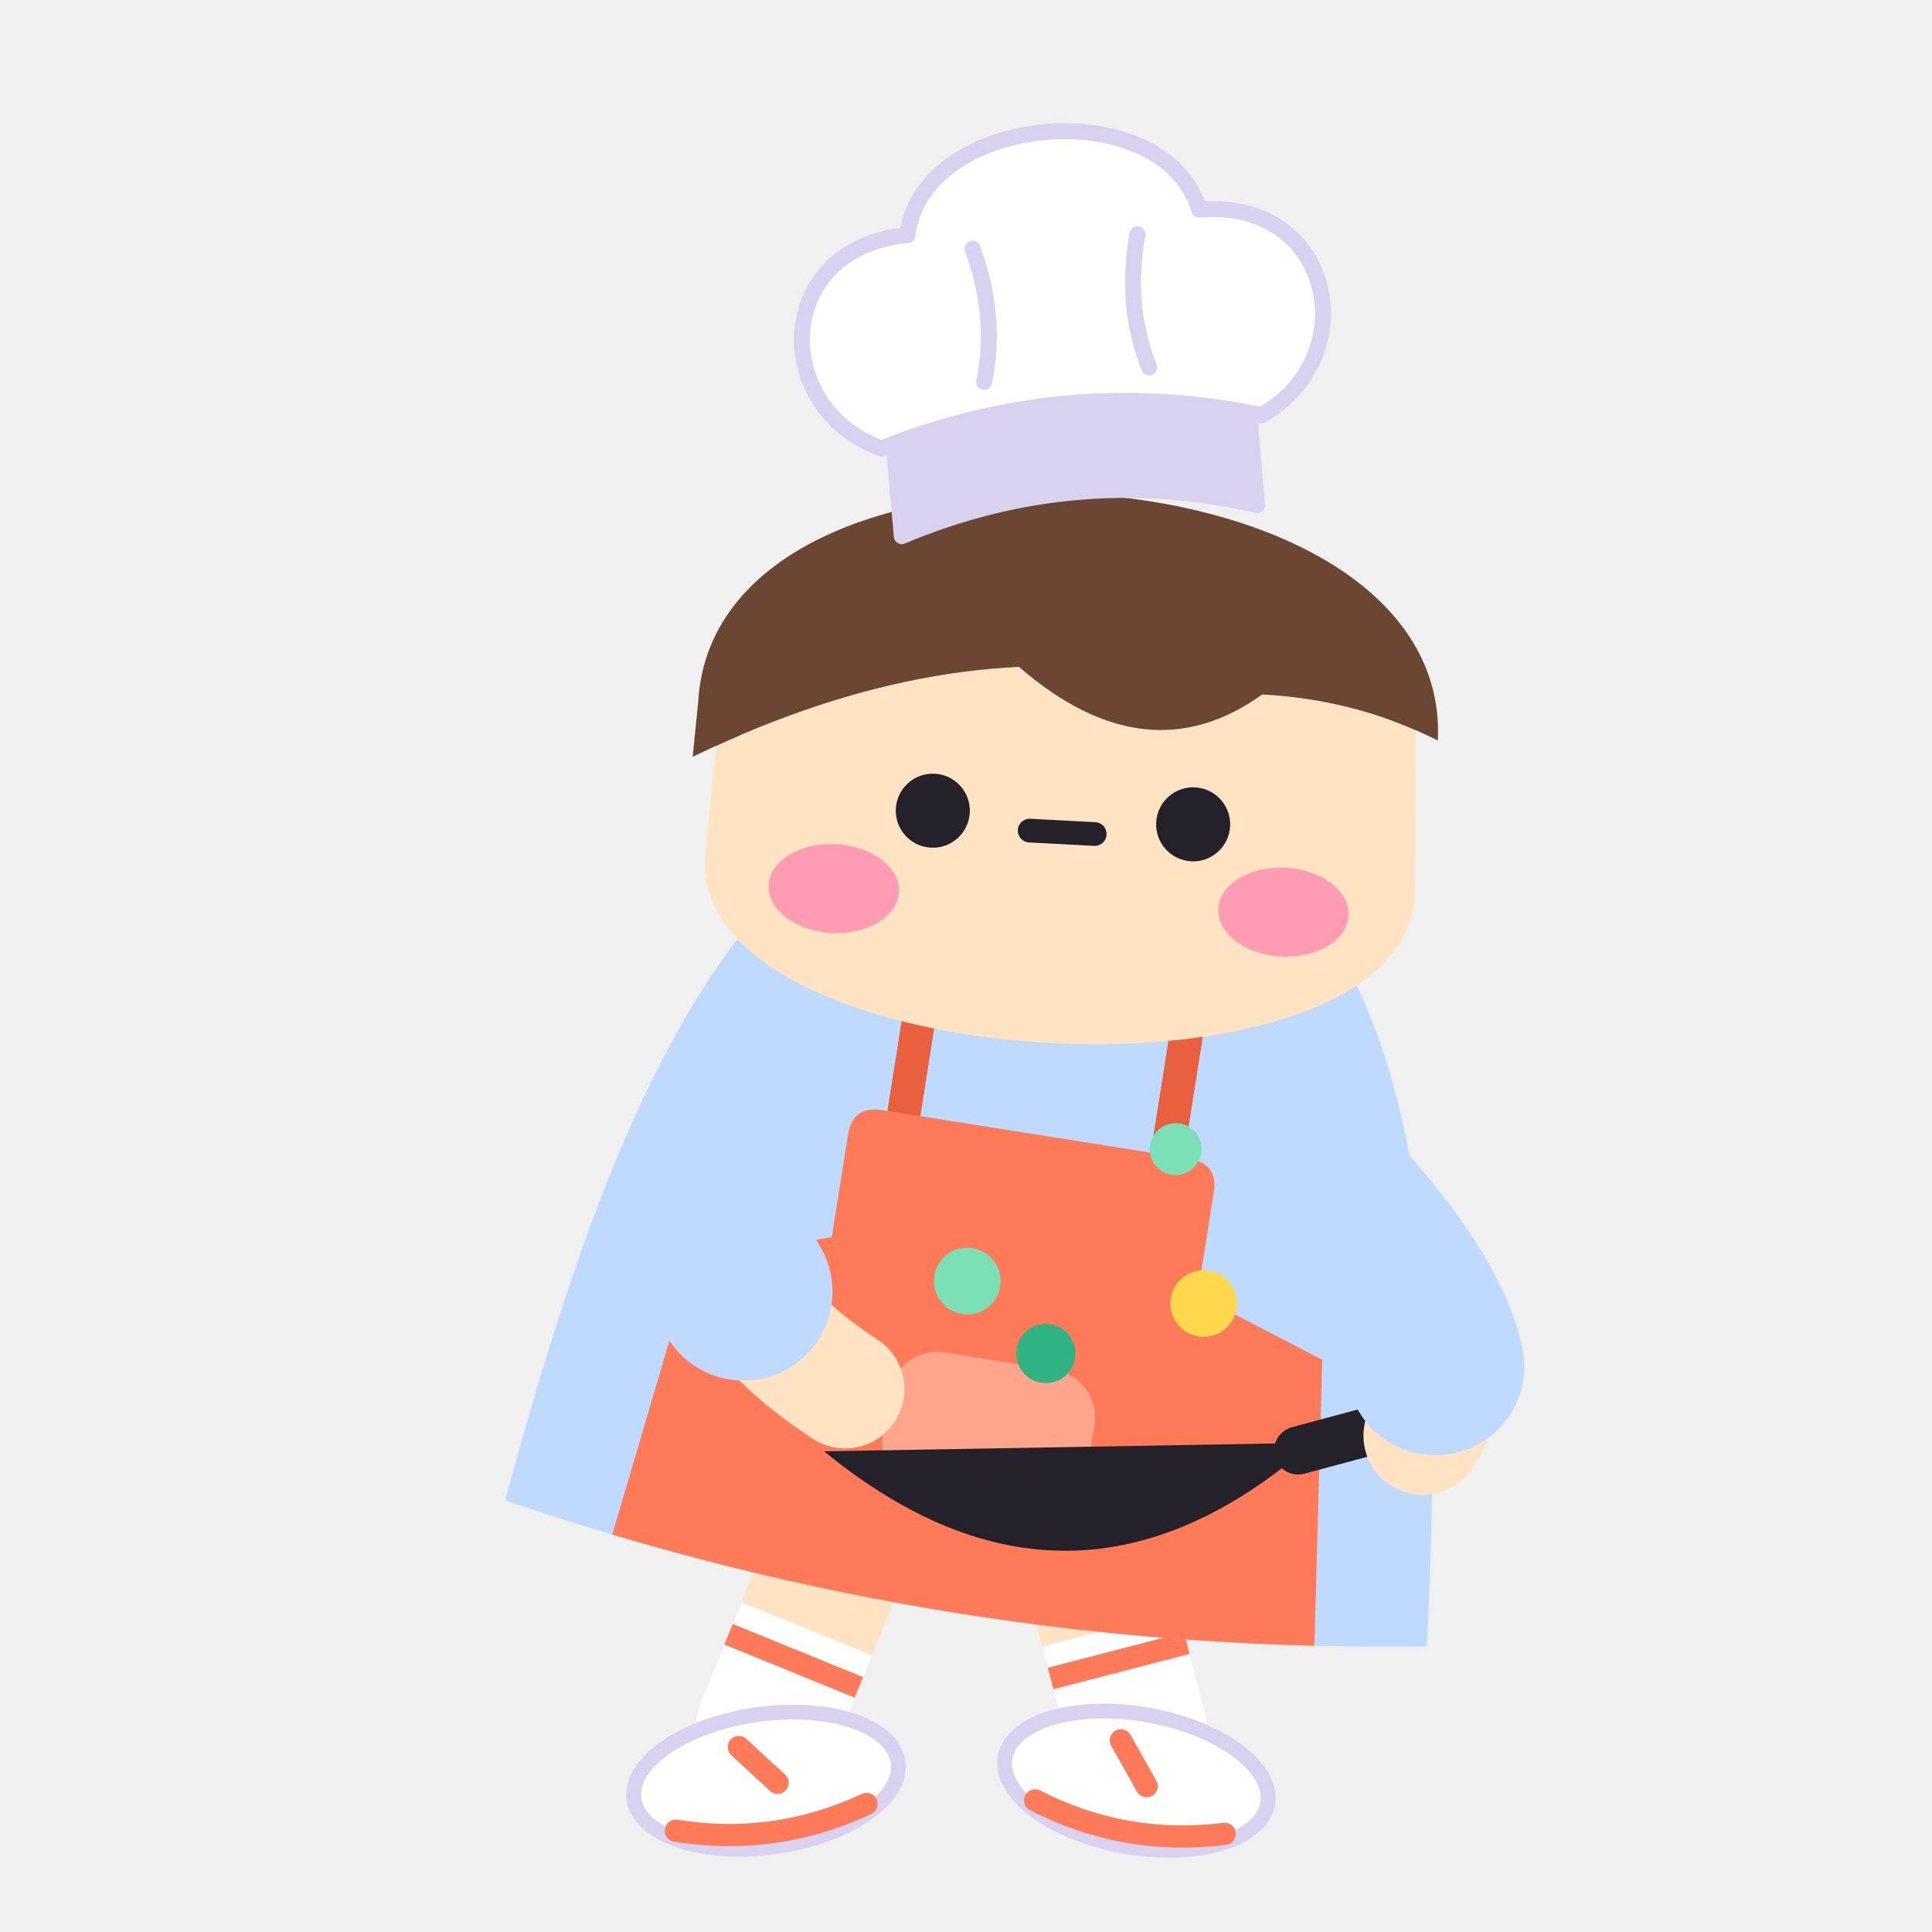
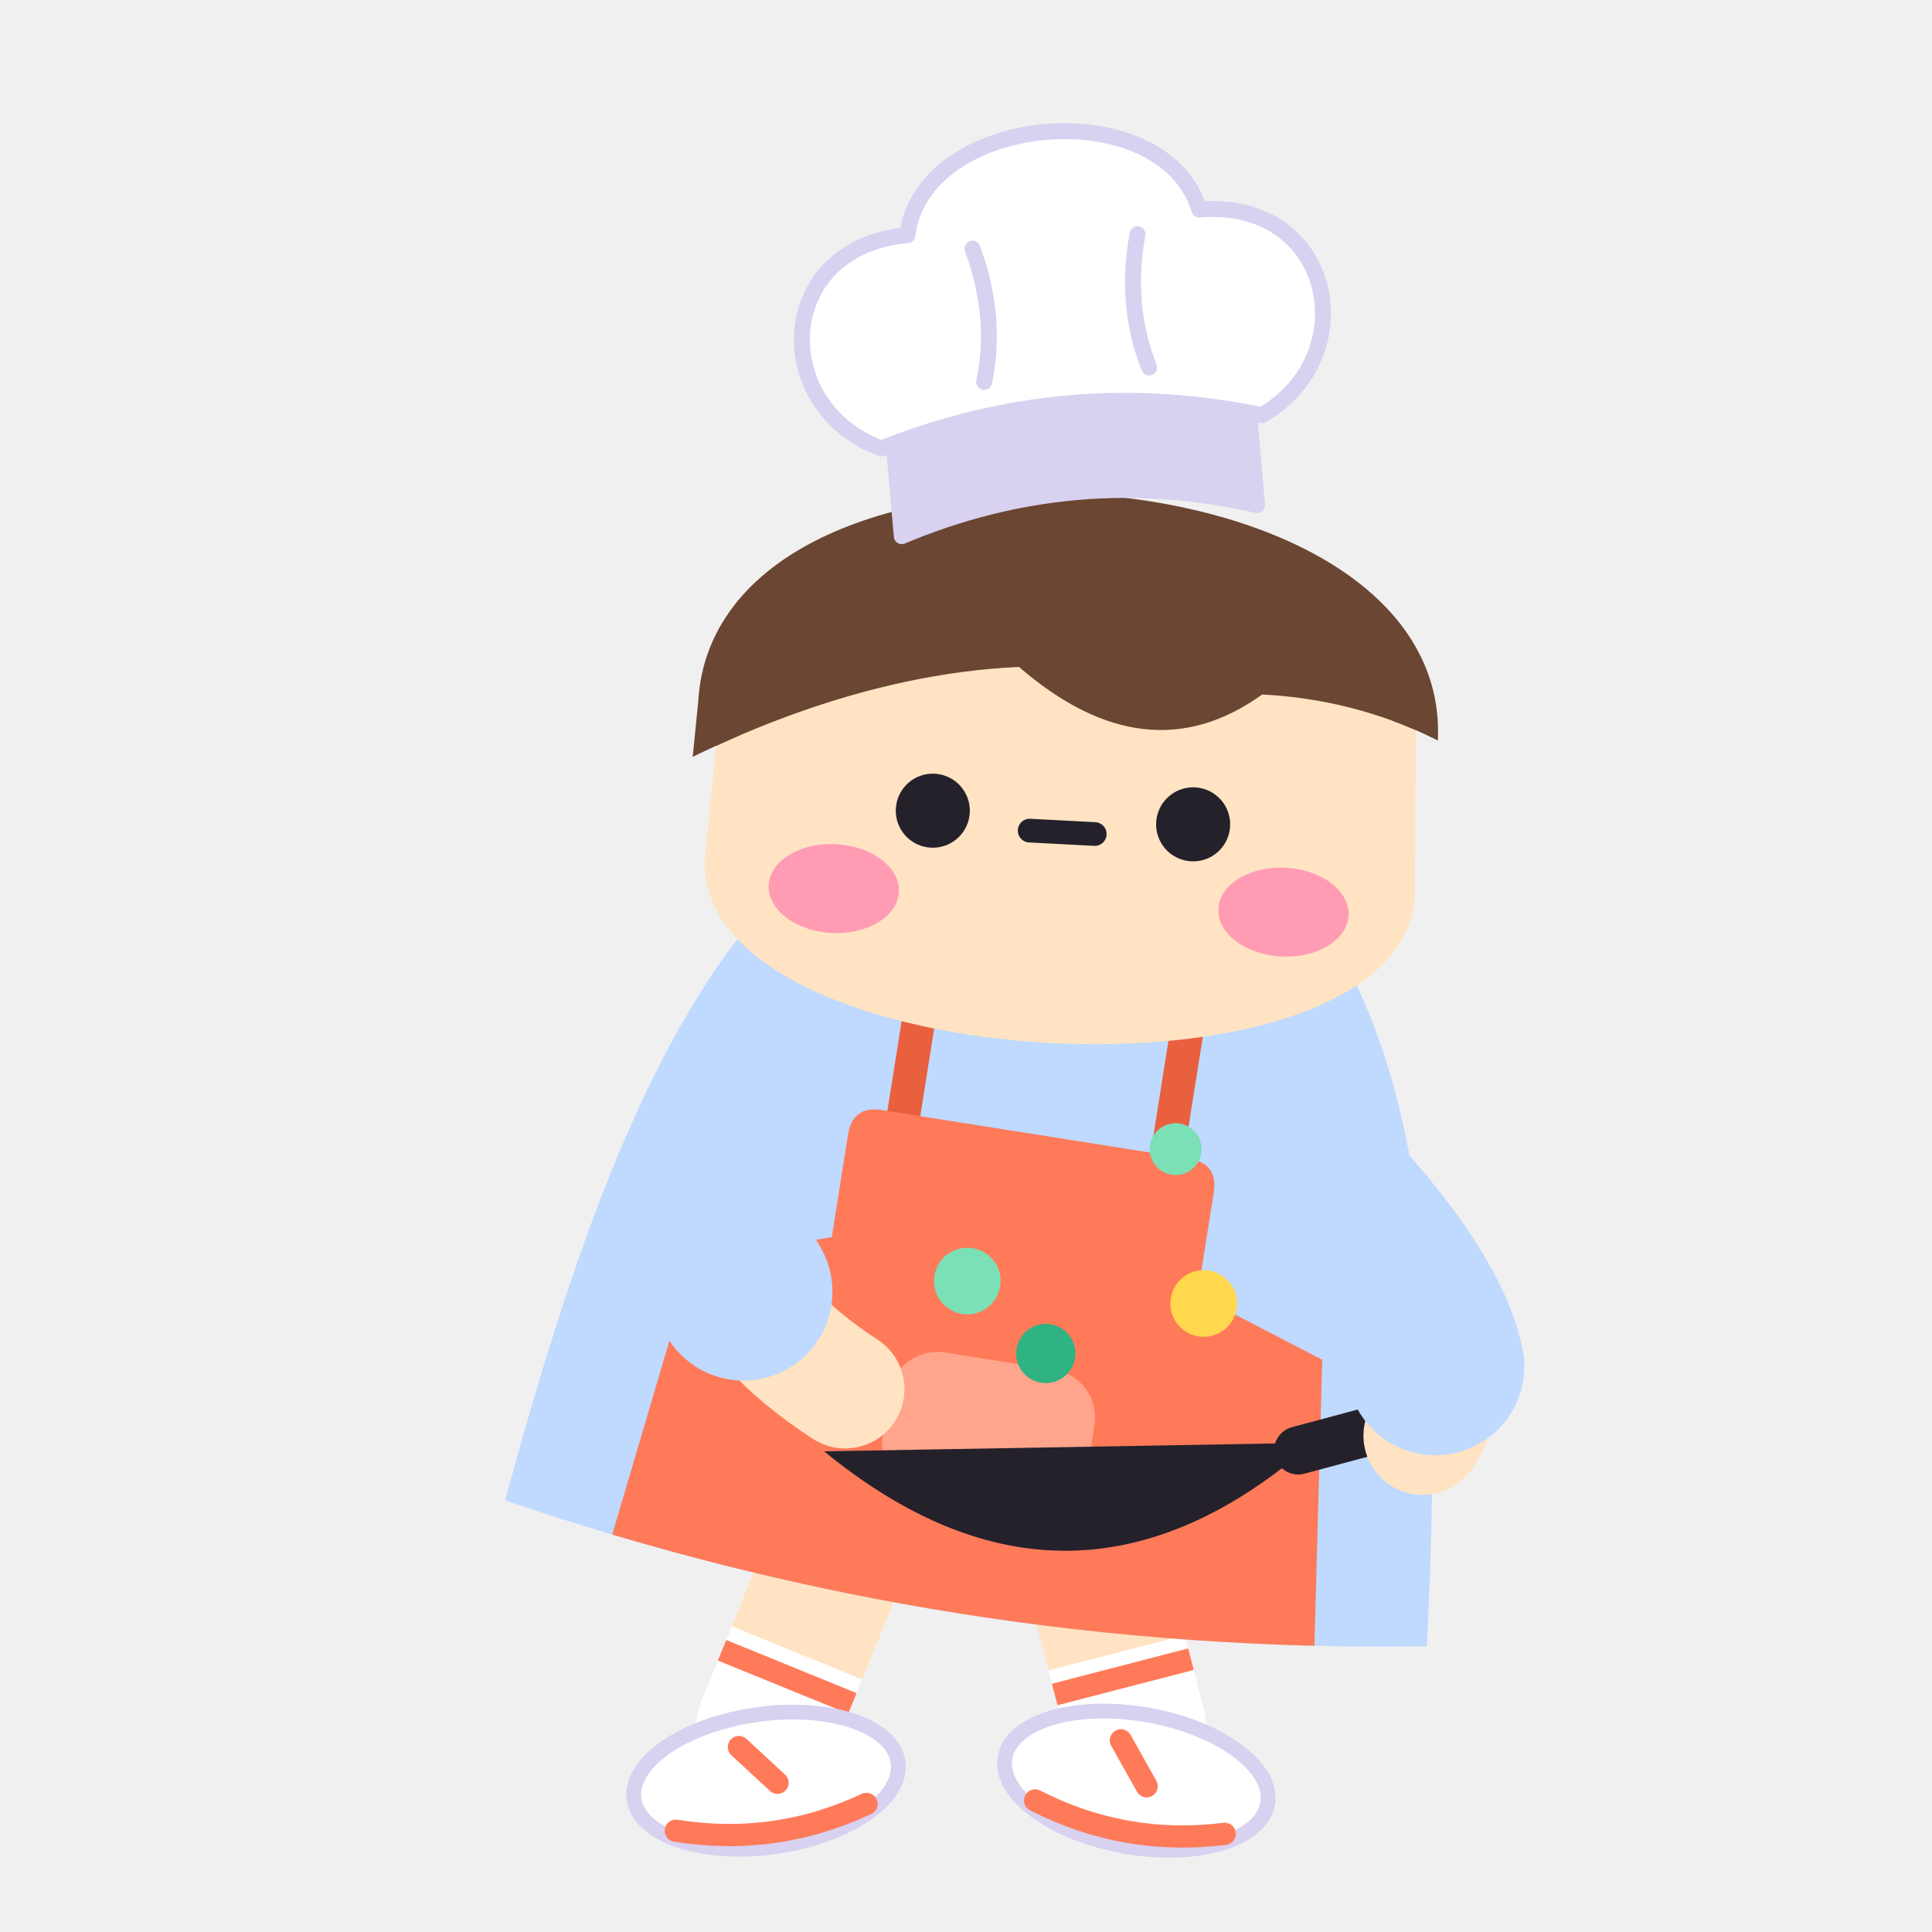
<svg xmlns="http://www.w3.org/2000/svg" viewBox="0 0 480 480" width="480" height="480">
  <g transform="translate(240 470) scale(0.92) translate(-240 -470)">
-     <g transform="translate(0 0)">
+     <g>
      <path d="M208 372 L186 426" stroke="#FFE3C2" stroke-width="38" stroke-linecap="round" />
-       <path d="M197.0 399.0 L186 426" stroke="#FFFFFF" stroke-width="38" />
+       <path d="M194.36 405.48 L186 426" stroke="#FFFFFF" stroke-width="38" />
      <circle cx="186" cy="426" r="19" fill="#FFFFFF" />
-       <path d="M211.076 414.809 L175.884 400.471" stroke="#FF7A59" stroke-width="6" />
+       <path d="M209.316 419.129 L174.124 404.791" stroke="#FF7A59" stroke-width="6" />
      <g transform="rotate(-8 186 440)">
        <ellipse cx="186" cy="440" rx="36" ry="18" fill="#FFFFFF" stroke="#D8D1F0" stroke-width="4" />
        <path d="M160 450 q26 8 52 0" stroke="#FF7A59" stroke-width="6" stroke-linecap="round" fill="none" />
        <path d="M180 430 l9 11" stroke="#FF7A59" stroke-width="6" stroke-linecap="round" />
      </g>
      <path d="M272 372 L286 426" stroke="#FFE3C2" stroke-width="38" stroke-linecap="round" />
-       <path d="M279.0 399.0 L286 426" stroke="#FFFFFF" stroke-width="38" />
+       <path d="M280.68 405.48 L286 426" stroke="#FFFFFF" stroke-width="38" />
      <circle cx="286" cy="426" r="19" fill="#FFFFFF" />
-       <path d="M299.632 402.872 L262.848 412.408" stroke="#FF7A59" stroke-width="6" />
+       <path d="M300.752 407.192 L263.968 416.728" stroke="#FF7A59" stroke-width="6" />
      <g transform="rotate(10 286 440)">
        <ellipse cx="286" cy="440" rx="36" ry="18" fill="#FFFFFF" stroke="#D8D1F0" stroke-width="4" />
        <path d="M260 450 q26 8 52 0" stroke="#FF7A59" stroke-width="6" stroke-linecap="round" fill="none" />
        <path d="M280 430 l9 11" stroke="#FF7A59" stroke-width="6" stroke-linecap="round" />
      </g>
      <g transform="translate(0 0) rotate(9 240 384)">
        <clipPath id="c2">
          <path d="M164 206 C134 246 122 310 114 384 Q240 406 366 384 C358 310 346 246 316 206 Z" />
        </clipPath>
        <path d="M164 206 C134 246 122 310 114 384 Q240 406 366 384 C358 310 346 246 316 206 Z" fill="#BFD9FF" />
        <g clip-path="url(#c2)">
          <path d="M204 216 V268 M276 216 V268" stroke="#E9603F" stroke-width="9" stroke-linecap="round" />
          <path d="M198 264 H282 Q290 264 290 272 V300 L326 312 L338 404 H142 L154 312 L190 300 V272 Q190 264 198 264 Z" fill="#FF7A59" />
          <rect x="212" y="326" width="56" height="38" rx="13" fill="#FFA58C" />
        </g>
        <g transform="rotate(-6 240 236)">
          <path d="M146 152 C146 78 334 78 334 152 L336 194 C336 254 144 254 144 194 Z" fill="#FFE3C2" />
          <clipPath id="hchef">
            <path d="M100 40 H380 V182 C356 154 324 142 292 142 Q262 166 226 138 Q166 144 100 192 Z" />
          </clipPath>
          <path d="M146 152 C146 78 334 78 334 152 L336 194 C336 254 144 254 144 194 Z" fill="#6B4632" stroke="#6B4632" stroke-width="12" stroke-linejoin="round" clip-path="url(#hchef)" />
          <g transform="translate(240 96) rotate(-8) scale(0.86) translate(-240 -150)">
            <path d="M184 152 Q240 134 296 152 L296 122 Q240 106 184 122 Z" fill="#D8D1F0" stroke="#D8D1F0" stroke-width="5" stroke-linejoin="round" />
            <path d="M180 124 C146 108 152 58 194 58 C202 20 278 20 286 58 C328 58 334 108 300 124 Q240 106 180 124 Z" fill="#FFFFFF" stroke="#D8D1F0" stroke-width="5" stroke-linejoin="round" />
            <path d="M214 64 q6 22 0 42 M266 64 q-6 22 0 42" stroke="#D8D1F0" stroke-width="5" stroke-linecap="round" fill="none" />
          </g>
          <g transform="translate(240 178) scale(0.8) translate(-240 -262)">
            <ellipse cx="164" cy="290" rx="22" ry="15" fill="#FF8FB1" opacity="0.85" />
            <ellipse cx="316" cy="290" rx="22" ry="15" fill="#FF8FB1" opacity="0.85" />
            <circle cx="196" cy="262" r="12.5" fill="#24212B" />
            <circle cx="284" cy="262" r="12.5" fill="#24212B" />
            <path d="M229 267 h22" stroke="#24212B" stroke-width="8" stroke-linecap="round" />
          </g>
        </g>
        <g transform="rotate(-10 262 346)">
          <path d="M196 346 q66 56 132 0 z" fill="#24212B" />
          <path d="M324 348 l48 -12" stroke="#24212B" stroke-width="13" stroke-linecap="round" />
        </g>
        <circle cx="228" cy="306" r="9" fill="#7BE0B5" />
        <circle cx="260" cy="280" r="9" fill="#FF7A59" />
        <circle cx="292" cy="302" r="9" fill="#FFD84D" />
        <circle cx="252" cy="322" r="8" fill="#2FB383" />
        <circle cx="278" cy="262" r="7" fill="#7BE0B5" />
        <path d="M160 268 Q146.0 316.0 200 340" stroke="#FFE3C2" stroke-width="32" stroke-linecap="round" fill="none" />
        <path d="M160 268 Q151.32 297.76 168.779 318.294" stroke="#BFD9FF" stroke-width="48" stroke-linecap="round" fill="none" />
        <path d="M320 268 Q368.0 306.0 356 328" stroke="#FFE3C2" stroke-width="32" stroke-linecap="round" fill="none" />
        <path d="M320 268 Q349.76 291.56 356.456 308.97" stroke="#BFD9FF" stroke-width="48" stroke-linecap="round" fill="none" />
      </g>
    </g>
  </g>
</svg>
